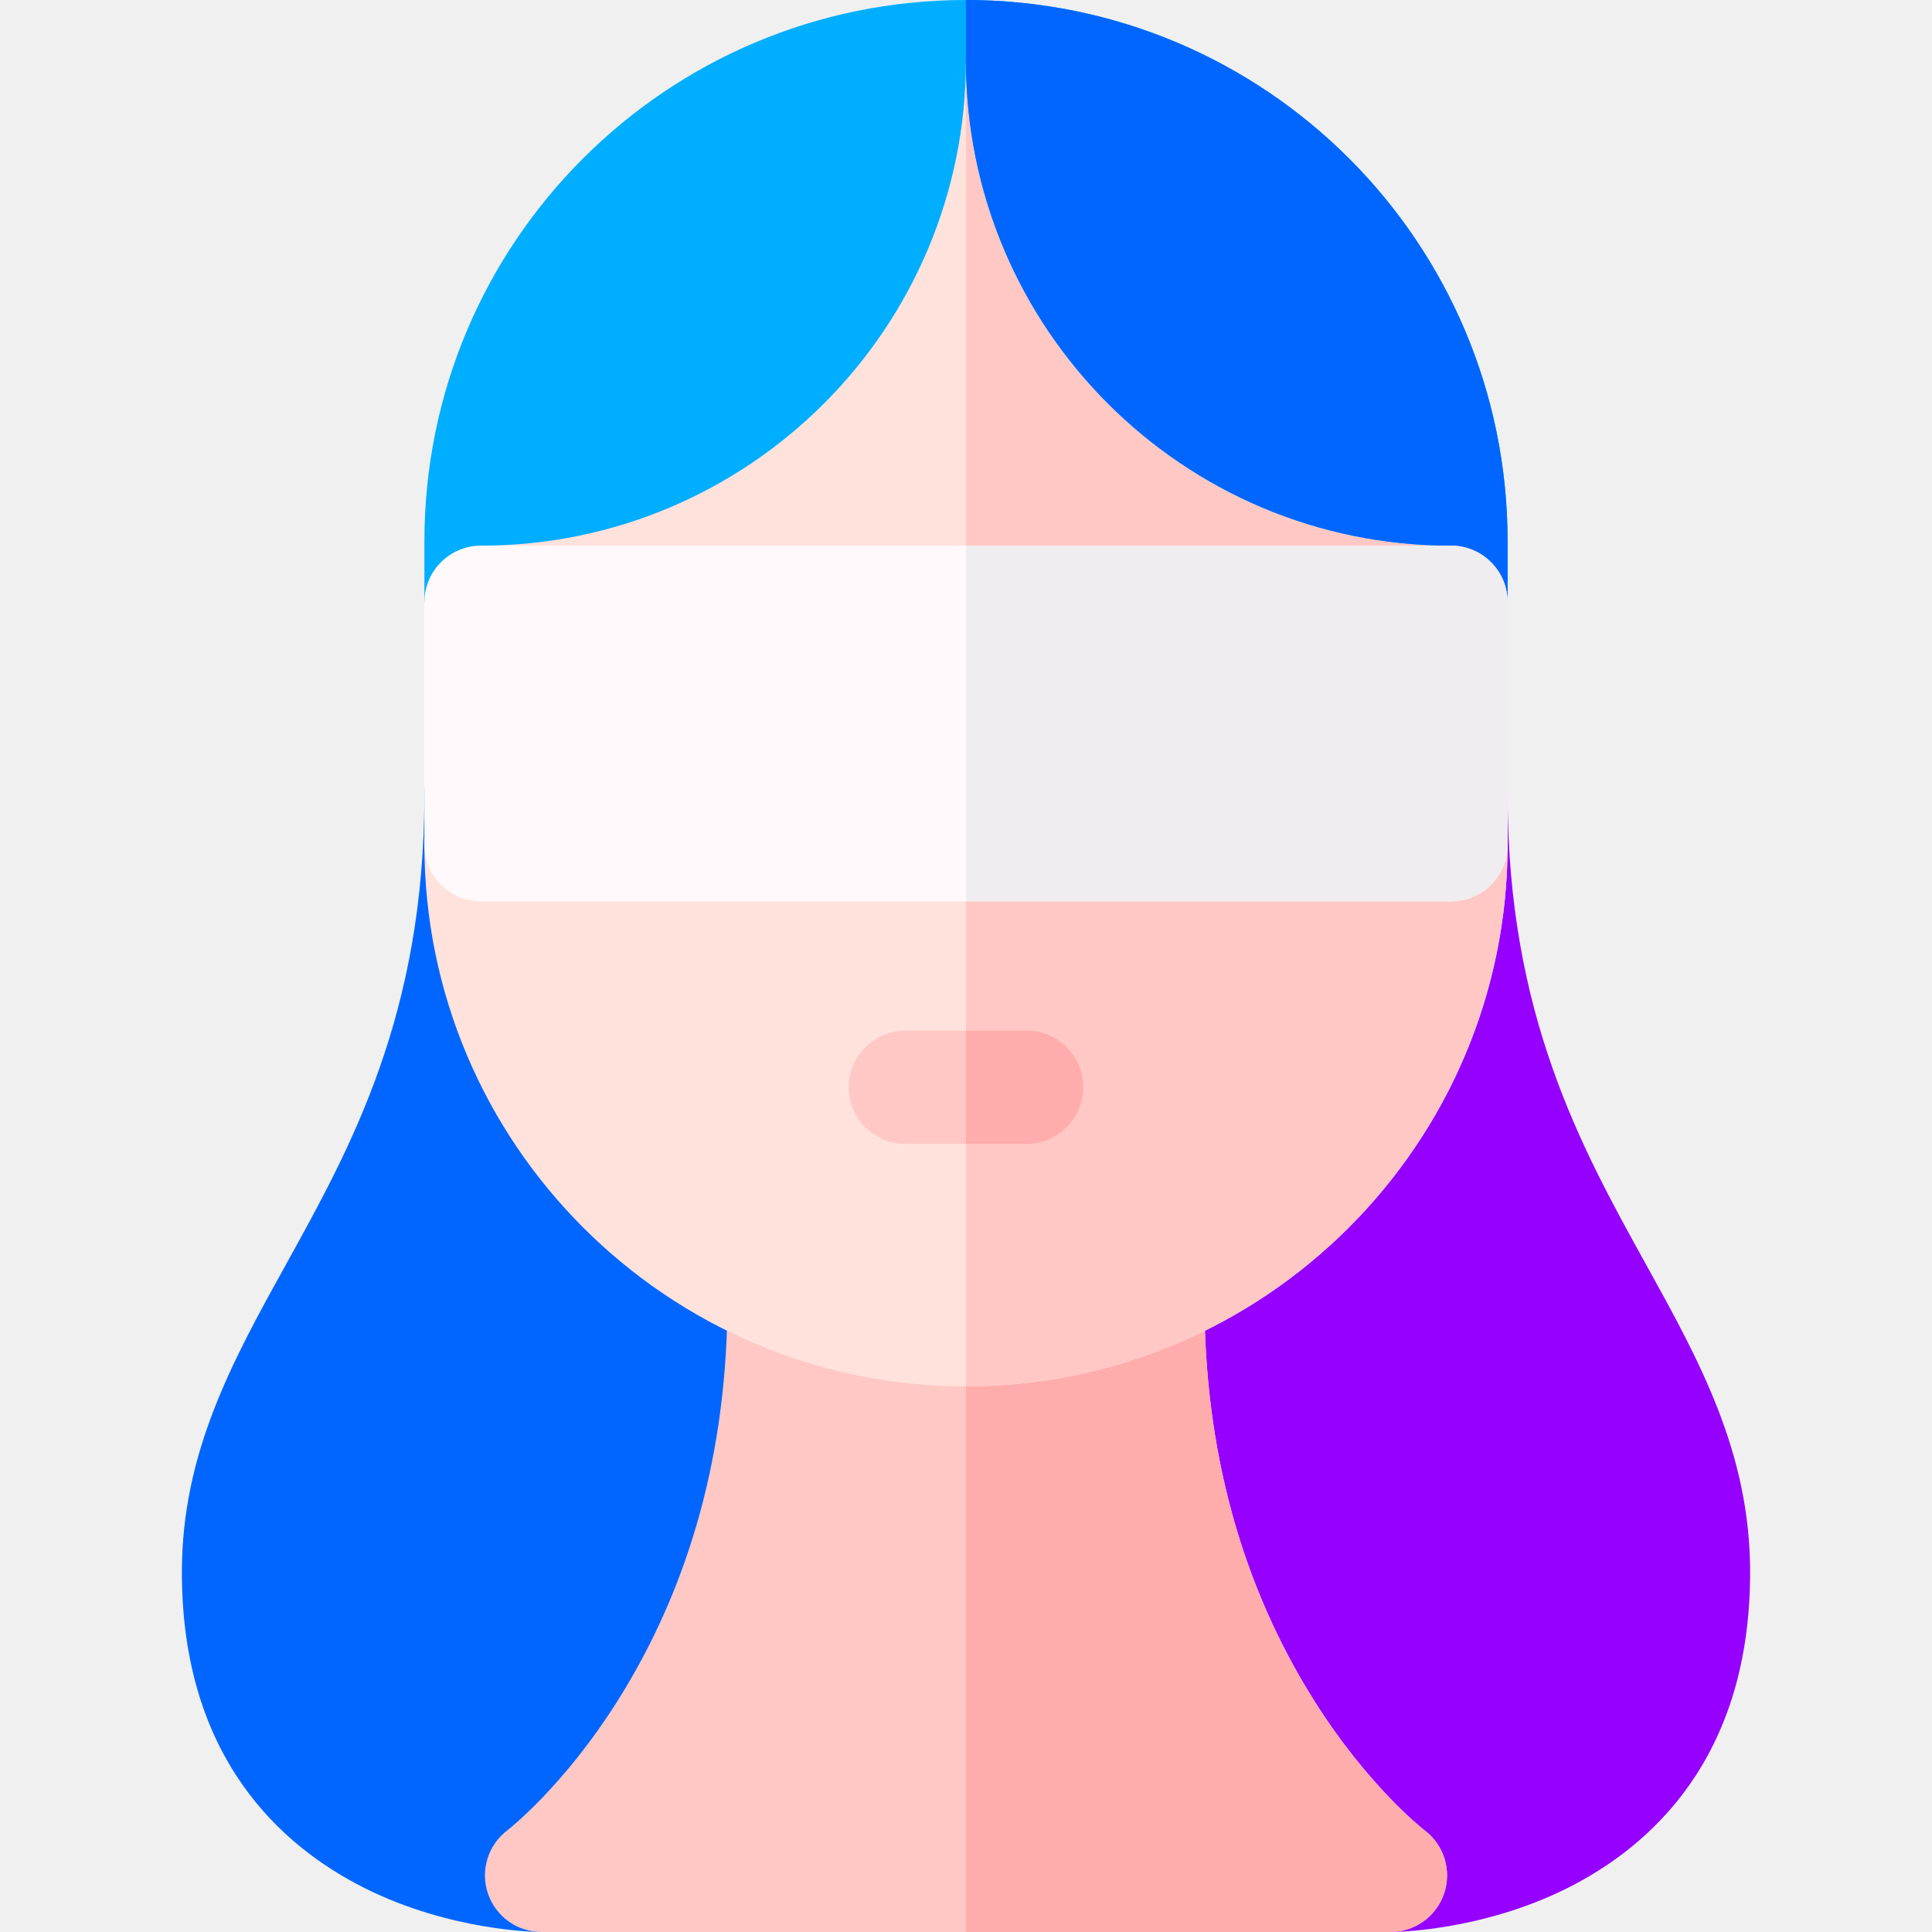
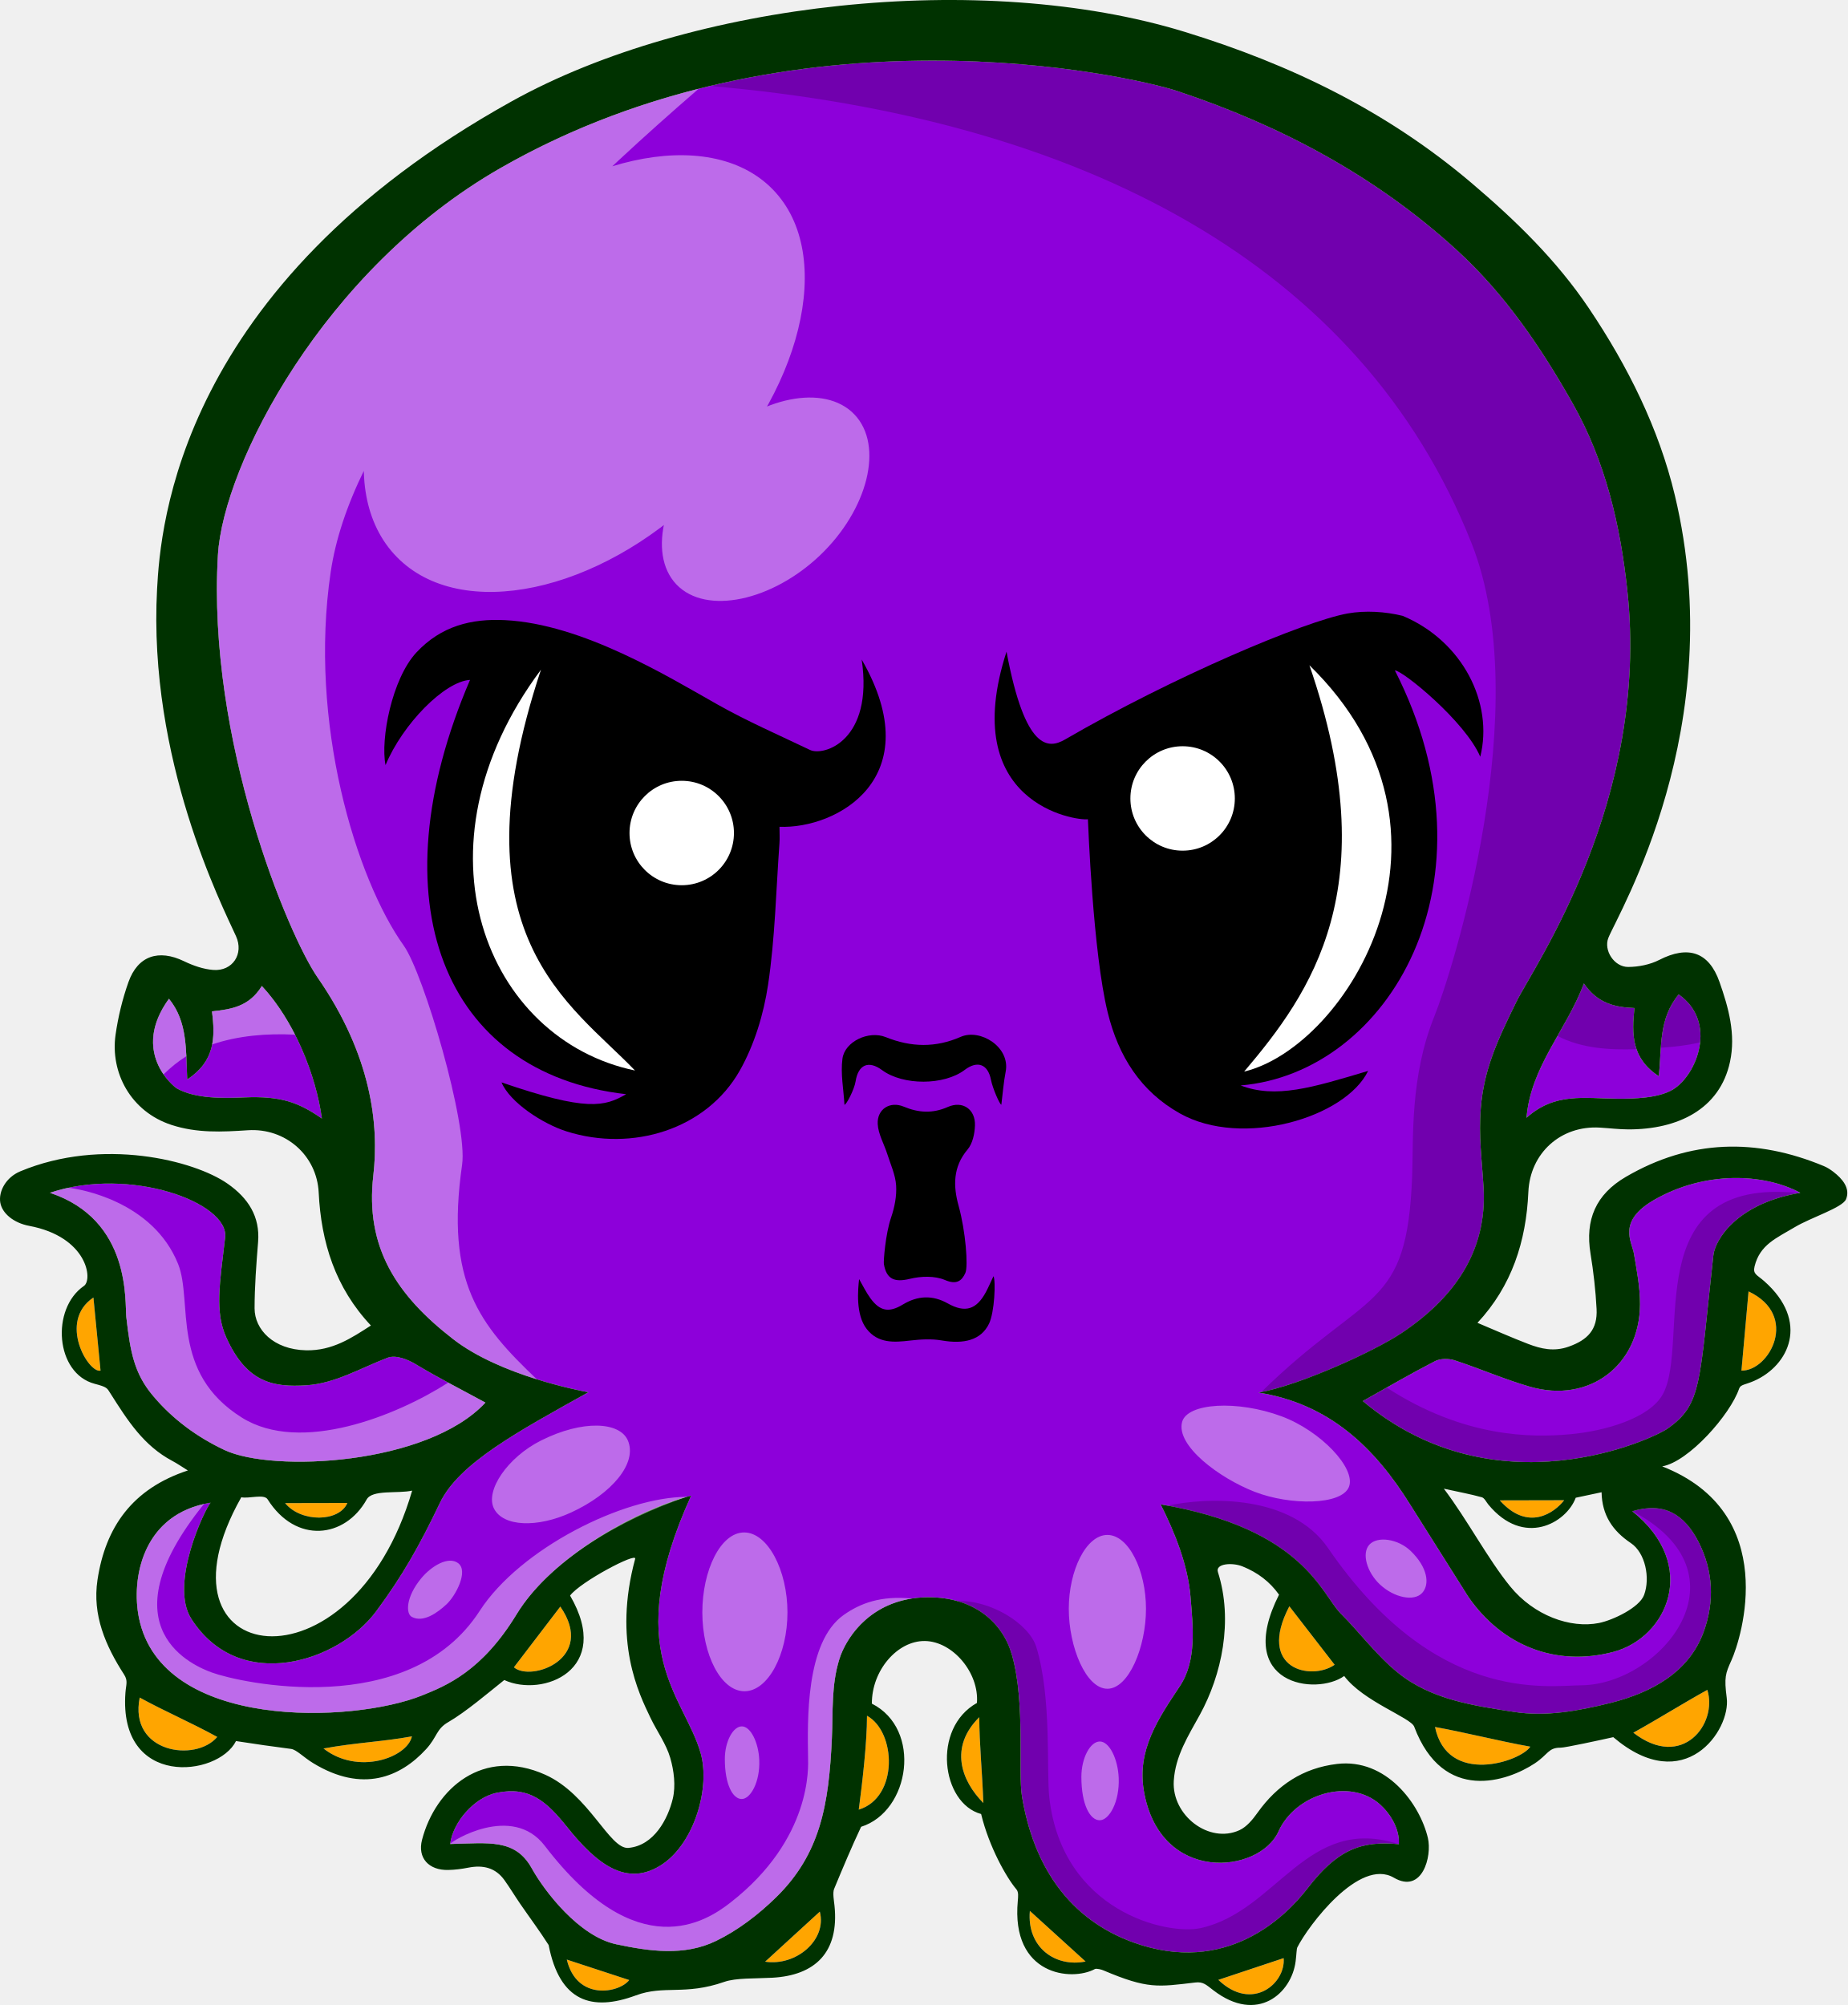
- <svg xmlns="http://www.w3.org/2000/svg" version="1.1" width="512" height="512" x="0" y="0" viewBox="0 0 512 512" style="enable-background:new 0 0 512 512" xml:space="preserve" class="">
-   <g>
-     <g>
-       <path d="m384.501 144.6c0-70.978-57.539-128.517-128.517-128.517s-128.517 57.539-128.517 128.517c-8.284 0-15 6.716-15 15s6.716 15 15 15h257.034c8.284 0 15-6.716 15-15s-6.716-15-15-15z" fill="#ffe2dc" data-original="#ffe2dc" style="" class="" />
-       <path d="m384.501 174.6c8.284 0 15-6.716 15-15s-6.716-15-15-15c0-70.978-57.539-128.517-128.517-128.517v158.517z" fill="#ffc8c4" data-original="#ffc8c4" style="" class="" />
-       <path d="m207.8 195.563h-80.333c-8.284 0-15 6.716-15 15 0 58.267-19.458 93.417-36.625 124.43-14.215 25.68-27.642 49.936-27.642 81.674 0 49.16 26.352 72.655 48.458 83.708 22.987 11.493 45.91 11.625 46.875 11.625 3.246 0 6.404-1.053 9-3 2.869-2.152 70.267-53.973 70.267-164.633v-133.804c0-8.284-6.716-15-15-15z" fill="#0066ff" data-original="#ffa200" style="" class="" />
-       <path d="m304.2 195.563h80.333c8.284 0 15 6.716 15 15 0 58.267 19.458 93.417 36.625 124.43 14.215 25.68 27.642 49.936 27.642 81.673 0 49.16-26.352 72.655-48.458 83.708-22.987 11.494-45.91 11.626-46.875 11.626-3.246 0-6.404-1.053-9-3-2.869-2.152-70.267-53.973-70.267-164.633v-133.804c0-8.284 6.716-15 15-15z" fill="#9500ff" data-original="#ff7b00" style="" class="" />
-       <path d="m377.504 485.039c-.147-.112-14.847-11.478-29.292-34.446-19.261-30.626-29.027-66.366-29.027-106.227 0-8.284-6.716-15-15-15h-96.4c-8.284 0-15 6.716-15 15 0 39.86-9.766 75.6-29.027 106.227-14.445 22.969-29.145 34.334-29.24 34.407-5.165 3.874-7.272 10.618-5.23 16.744 2.042 6.125 7.774 10.256 14.23 10.256h224.934c6.457 0 12.214-4.112 14.256-10.237s-.039-12.85-5.204-16.724z" fill="#ffc8c4" data-original="#ffc8c4" style="" class="" />
-       <path d="m382.708 501.763c2.042-6.125-.04-12.85-5.205-16.724-.147-.112-14.847-11.478-29.292-34.446-19.261-30.626-29.027-66.366-29.027-106.227 0-8.284-6.716-15-15-15h-48.201v182.634h112.468c6.457 0 12.215-4.112 14.257-10.237z" fill="#ffacac" data-original="#ffaeac" style="" class="" />
-       <path d="m256 367.4c-79.145 0-143.533-64.389-143.533-143.533 0-8.284 6.716-15 15-15h257.066c8.284 0 15 6.716 15 15 0 79.144-64.388 143.533-143.533 143.533z" fill="#ffe2dc" data-original="#ffe2dc" style="" class="" />
-       <path d="m399.533 223.867c0-8.284-6.716-15-15-15h-128.549v158.533h.016c79.145 0 143.533-64.389 143.533-143.533z" fill="#ffc8c4" data-original="#ffc8c4" style="" class="" />
-       <path d="m399.533 159.6v-16.083c0-79.283-64.133-143.517-143.533-143.517-.003 0-.005 0-.008 0s-.005 0-.008 0c-79.249 0-143.517 64.124-143.517 143.517v16.083c8.284 0 15-6.716 15-15 70.978 0 128.517-57.539 128.517-128.517 0 70.978 57.539 128.517 128.517 128.517 0 8.284 6.748 15 15.032 15z" fill="#00aeff" data-original="#ffd200" style="" class="" />
-       <path d="m384.501 144.6c0 8.284 6.748 15 15.032 15v-16.083c0-79.283-64.133-143.517-143.533-143.517-.003 0-.005 0-.008 0s-.005 0-.008 0v16.083c0 70.978 57.539 128.517 128.517 128.517z" fill="#0066ff" data-original="#ffa200" style="" class="" />
-       <path d="m272.066 303.133h-32.133c-8.284 0-15-6.716-15-15s6.716-15 15-15h32.133c8.284 0 15 6.716 15 15s-6.715 15-15 15z" fill="#ffc8c4" data-original="#ffc8c4" style="" class="" />
-       <path d="m287.066 288.133c0-8.284-6.716-15-15-15h-16.083v30h16.083c8.285 0 15-6.716 15-15z" fill="#ffacac" data-original="#ffaeac" style="" class="" />
-       <path d="m384.533 238.867h-257.066c-8.284 0-15-6.716-15-15v-64.267c0-8.284 6.716-15 15-15h257.066c8.284 0 15 6.716 15 15v64.267c0 8.284-6.716 15-15 15z" fill="#fff9fb" data-original="#fff9fb" style="" />
-       <path d="m399.533 223.867v-64.267c0-8.284-6.716-15-15-15h-128.549v94.267h128.549c8.284 0 15-6.716 15-15z" fill="#f0edf0" data-original="#f0edf0" style="" />
+ <svg xmlns="http://www.w3.org/2000/svg" version="1.1" viewBox="0 0 1641.235 1781.527" id="svg1392">
+   <g id="g8" transform="matrix(1.333333,0,0,-1.333333,-1857.62,3325.889)">
+     <g id="g5068" transform="matrix(1.14573,0,0,1.14573,-1094.096,456.1954)">
+       <path id="color" style="fill: #8D00DA" d="M 827.141 53.836 C 714.611 54.035 574.871 74.695 444.561 149.396 C 287.182 239.604 198.354 413.236 193.623 493.055 C 183.857 657.872 256.114 830.893 282.139 868.488 C 330.23 937.935 336.868 999.773 331.688 1044.41 C 324.263 1108.388 352.385 1150.995 402.721 1189.965 C 444.004 1221.938 513.466 1235.335 522.705 1237.092 C 460.611 1271.769 407.811 1299.925 390.799 1335.473 C 372.689 1373.328 357.489 1400.351 334.027 1431.928 C 301.062 1476.29 213.159 1505.591 170.02 1438.436 C 150.012 1407.302 182.526 1339.994 187.109 1335.213 C 126.471 1344.99 116.428 1402.705 123.422 1437.428 C 143.655 1537.87 313.646 1531.24 375.131 1506.4 C 396.293 1497.861 428.09 1485.089 458.967 1434.371 C 490.681 1382.279 567.219 1340.972 614.021 1328.965 C 550.941 1467.598 607.815 1506.508 622.467 1557.684 C 631.214 1588.236 616.971 1637.043 588.83 1656.215 C 557.037 1677.861 529.902 1655.94 504.037 1623.615 C 485.562 1600.517 470.53 1587.135 441.643 1592.895 C 420.711 1597.065 402.093 1619.95 399.957 1638.465 C 434.295 1637.655 457.779 1633.606 472.447 1660.08 C 483.706 1680.413 514.447 1720.56 547.48 1727.557 C 577.473 1733.912 608.016 1738.234 636.129 1724.607 C 655.602 1715.182 673.786 1701.204 689.363 1685.988 C 729.044 1647.247 736.398 1603.053 739.062 1544.865 C 740.179 1520.469 738.425 1497.555 745.777 1474.045 C 751.848 1454.644 775.725 1417.354 829.047 1419.324 C 866.123 1420.684 891.099 1441.751 899.303 1471.311 C 911.111 1513.84 904.346 1574.212 907.936 1595.996 C 918.14 1658.034 949.747 1705.528 1007.553 1726.166 C 1088.869 1755.206 1141.466 1704.184 1161.799 1677.74 C 1188.257 1643.353 1209.414 1635.408 1242.793 1638.662 C 1243.694 1624.975 1235.095 1611.379 1226.234 1603.42 C 1199.317 1579.237 1150.784 1594.041 1135.859 1627.328 C 1118.964 1664.969 1030.345 1674.486 1016.215 1590.955 C 1010.12 1554.994 1029.046 1527.085 1048.248 1498.273 C 1063.463 1475.466 1059.859 1445.018 1057.705 1418.605 C 1055.429 1390.665 1043.697 1361.411 1031.17 1336.693 C 1158.132 1358.264 1173.912 1416.422 1191.205 1433.73 C 1208.498 1451.039 1223.3 1471.25 1242.197 1486.465 C 1271.635 1510.189 1309.047 1515.535 1345.023 1521.096 C 1373.697 1525.541 1402.218 1520.255 1430.861 1513.121 C 1467.861 1503.894 1500.904 1485.562 1513.828 1449.434 C 1523.193 1423.25 1522.397 1396.013 1508.893 1369.707 C 1496.595 1345.769 1478.631 1334.219 1450.217 1342.789 C 1510.375 1391.032 1480.923 1455.223 1433.459 1467.75 C 1382.283 1481.254 1334.56 1462.342 1304.48 1418.713 L 1252.998 1337.061 C 1221.391 1286.099 1180.863 1247.328 1118.215 1237.383 C 1156.299 1230.478 1221.712 1200.199 1245.023 1184.633 C 1291.769 1153.408 1321.361 1112.176 1318.076 1055.287 C 1316.61 1030.035 1313.553 1009.551 1315.631 984.467 C 1318.442 950.614 1329.761 925.529 1347.375 889.844 C 1362.957 858.298 1465.829 711.599 1445.832 524.891 C 1439.63 466.947 1426.598 410.272 1397.1 358.164 C 1368.731 308.042 1336.941 261.205 1294.228 222.158 C 1222.261 156.393 1138.058 111.573 1046.461 81.051 C 1024.99 73.901 939.67 53.637 827.141 53.836 z M 1407.228 873.85 C 1391.356 915.844 1360.024 947.62 1356.221 993.205 C 1381.656 970.413 1407.336 976.125 1437.721 976.232 C 1451.683 976.278 1473.437 975.928 1486.498 967.969 C 1507.549 955.137 1526.231 908.161 1491.432 883.566 C 1473.375 905.366 1476.461 930.433 1473.803 956.25 C 1449.299 940.271 1449.683 918.548 1452.127 895.68 C 1434.727 895.008 1419.266 891.494 1407.228 873.85 z M 232.641 876.096 C 221.142 894.794 204.927 896.764 188.332 898.658 C 191.293 921.68 191.081 942.868 166.336 959.168 C 165.144 932.22 166.589 907.641 150.105 887.445 C 115.894 934.619 154.206 965.494 157.262 967.189 C 173.832 976.432 198.618 975.896 216.889 975.102 C 249.785 973.681 265.352 979.578 285.99 993.861 C 280.715 954.968 261.385 906.939 232.641 876.096 z M 1539.027 1046.758 C 1516.332 1047.317 1492.234 1053.241 1470.137 1065.844 C 1436.422 1085.092 1449.819 1103.089 1451.637 1113.812 C 1454.157 1128.783 1457.152 1143.951 1457.061 1159.029 C 1456.694 1213.413 1411.705 1247.189 1359.414 1232.188 C 1336.698 1225.665 1314.898 1216.026 1292.381 1208.693 C 1287.095 1206.982 1279.655 1206.997 1274.873 1209.457 C 1253.181 1220.639 1232.07 1232.968 1210.744 1244.898 C 1329.427 1344.378 1468.762 1278.262 1481.273 1269.555 C 1512.391 1247.878 1509.534 1229.454 1522.244 1115.416 C 1523.802 1101.469 1543.128 1069.327 1599.498 1059.855 C 1583.015 1051.003 1561.722 1046.198 1539.027 1046.758 z M 99.074 1051.647 C 80.878 1051.469 62.07 1053.905 44.367 1059.855 C 117.011 1083.977 110.801 1157.517 112.23 1170.258 C 115.739 1201.513 119.365 1220.35 135.576 1239.797 C 153.227 1260.985 175.244 1277.009 199.574 1288.451 C 242.46 1308.616 379.887 1301.635 431.275 1246.273 C 410.723 1235.091 389.616 1224.367 369.381 1212.191 C 362.29 1207.929 351.748 1203.591 344.203 1206.463 C 320.199 1215.629 297.796 1229.271 272.168 1230.891 C 243.286 1232.708 219.192 1228.996 200.949 1188.162 C 190.728 1165.278 195.252 1140.545 200.033 1099.543 C 202.751 1076.239 153.662 1052.179 99.074 1051.647 z " transform="matrix(0.6546046,0,0,-0.6546046,2170.94,1778.972)">
+         <animate attributeName="fill" values="#8D00DA; yellow; #8D00DA; yellow; #8D00DA; blue; teal; orange; #8D00DA" keyTimes="0; 0.01; 0.015; 0.02; 0.025; 0.2; 0.5; 0.75; 1" dur="30s" repeatCount="indefinite" />
+       </path>
+       <g id="shadows">
+         <path d="m 2869.388,657.536 c -19.59,-4.39 -80.59,9.55 -88.18,75.8 -1.79,15.6 1.53,58.16 -7.59,87.71 -4.16,13.46 -26.64,27.44 -45.89,26.67 19.49,-10.92 28.93,-21.17 31.9,-31.87 7.73,-27.84 3.3,-67.36 5.65,-81.62 6.68,-40.61 27.37,-71.7 65.21,-85.21 53.23,-19.01 87.66,14.39 100.97,31.7 17.32,22.51 31.17,27.71 53.02,25.58 -53.49,17.58 -70.6,-38.78 -115.09,-48.76" style="fill:#050003;fill-opacity:0.204;fill-rule:nonzero;stroke:none;stroke-width:0.1" id="path1120" />
+         <path d="m 3158.668,882.356 c -7.31,14.24 -14.29,24.2 -39.13,18.08 70.86,-36.83 17.32,-101.17 -28.8,-101.7 -20.63,-0.24 -85.22,-10.93 -147.42,79.79 -21.1,30.78 -68.87,30.23 -94.84,24.37 79.92,-15.58 91.65,-51.87 102.23,-62.45 11.32,-11.33 21.01,-24.56 33.38,-34.52 19.27,-15.53 43.76,-19.03 67.31,-22.67 18.77,-2.91 37.44,0.55 56.19,5.22 24.22,6.04 45.85,18.04 54.31,41.69 6.13,17.14 5.61,34.97 -3.23,52.19" style="fill:#050003;fill-opacity:0.204;fill-rule:nonzero;stroke:none;stroke-width:0.1" id="path1122" />
+         <path d="m 3026.758,1463.046 c 37.61,-94.86 -11.12,-249.2 -21.64,-275.26 -14.21,-35.21 -12.09,-71.12 -12.88,-92.56 -2.93,-79.52 -25.84,-65.26 -87.78,-125.95 8.47,0.92 56.87,17 82.75,33.59 30.98,19.85 48.7,48.07 46.55,85.31 -0.96,16.53 -2.96,29.94 -1.6,46.36 1.84,22.16 9.25,38.58 20.78,61.94 10.2,20.65 77.54,116.68 64.45,238.9 -4.06,37.93 -12.59,75.03 -31.9,109.14 -18.57,32.81 -39.38,63.47 -67.34,89.03 -47.11,43.05 -102.23,72.39 -162.19,92.37 -21.5,7.16 -140.83,34.41 -272.097,3.06 216.887,-18.81 378.597,-103.76 442.897,-265.93" style="fill:#050003;fill-opacity:0.204;fill-rule:nonzero;stroke:none;stroke-width:0.1" id="path1124" />
+         <path d="m 3083.838,944.726 c -22.02,-1.97 -61.27,-2.14 -106.44,27.17 -4.63,-2.62 -9.26,-5.24 -13.9,-7.84 77.69,-65.12 168.9,-21.84 177.09,-16.14 20.37,14.19 18.5,26.25 26.82,100.9 1.01,9.05 13.46,29.81 49.64,36.2 -94.58,9.96 -62.61,-86.74 -78.99,-116.92 -7.6,-13.98 -33.57,-21.53 -54.22,-23.37" style="fill:#050003;fill-opacity:0.204;fill-rule:nonzero;stroke:none;stroke-width:0.1" id="path1130" />
+         <path d="m 3122.708,1168.756 c -2.56,7.38 -2.09,15.53 -1.2,23.9 -11.39,0.44 -21.51,2.74 -29.39,14.29 -4.12,-10.89 -9.82,-20.74 -15.37,-30.51 13.85,-7.26 30.11,-8.26 45.96,-7.68" style="fill:#050003;fill-opacity:0.204;fill-rule:nonzero;stroke:none;stroke-width:0.1" id="path1134" />
+         <path d="m 3147.238,1200.586 c -7.9,-9.54 -9.62,-20.04 -10.41,-31 0.55,0.04 1.09,0.07 1.63,0.11 7.14,0.48 14.28,1.39 21.25,2.97 1.08,10 -1.99,20.51 -12.47,27.92" style="fill:#050003;fill-opacity:0.204;fill-rule:nonzero;stroke:none;stroke-width:0.1" id="path1136" />
+       </g>
+       <g id="suckers" style="fill:orange">
+         <path d="m 2536.877,627.296 c -11.842,3.88 -23.655,7.75 -36.292,11.89 5.795,-24.24 30.57,-19.44 36.292,-11.89" id="path1082" />
+         <path d="m 2615.934,637.976 c 18.076,-2.76 36.119,12.72 31.788,29.11 -10.436,-9.56 -21.003,-19.24 -31.788,-29.11" id="path1084" />
+         <path d="m 2469.83,809.206 c 9.766,-8.62 48.039,4.85 26.98,35.31 -8.937,-11.69 -17.812,-23.31 -26.98,-35.31" id="path1086" />
+         <path d="m 2297.287,768.696 c -15.497,8.51 -30.225,14.74 -45.099,22.9 -6.45,-32.29 32.615,-37.81 45.099,-22.9" id="path1088" />
+         <path d="m 2670.384,726.406 c 23.177,7.06 21.838,45.25 4.788,54.61 0.03,-15.62 -2.79,-39.56 -4.788,-54.61" id="path1090" />
+         <path d="m 2410.508,769.026 c -17.407,-3.18 -32.208,-3.55 -51.416,-7.06 19.981,-15.71 48.752,-5.32 51.416,7.06" id="path1092" />
+         <path d="m 2947.148,810.666 c -8.94,11.55 -17.32,22.38 -26.34,34.03 -19.19,-36.64 12.75,-43.53 26.34,-34.03" id="path1094" />
+         <path d="m 3120.868,771.156 c 28.51,-22.11 49.19,5.27 43.03,24.91 -15.19,-8.43 -27.96,-16.55 -43.03,-24.91" id="path1096" />
+         <path d="m 2372.963,904.766 c -11.855,-0.02 -23.461,-0.05 -36.206,-0.07 9.309,-11.39 31.449,-11.1 36.206,0.07" id="path1098" />
+         <path d="m 2802.298,638.076 c -11.05,10.04 -21.73,19.73 -32.41,29.44 -1.87,-21.17 14.78,-33.02 32.41,-29.44" id="path1100" />
+         <path d="m 2742.848,730.266 c -0.7,18.8 -2.34,34.3 -2.37,49.91 -17.61,-17.41 -10.55,-36.87 2.37,-49.91" id="path1102" />
+         <path d="m 2879.508,627.396 c 19.78,-18.94 39.32,-1.91 37.97,12.64 -13.05,-4.35 -24.79,-8.26 -37.97,-12.64" id="path1104" />
+         <path d="m 3060.928,763.036 c -18.96,3.42 -37.78,8.28 -55.41,11.45 7.19,-34.63 50.08,-19.98 55.41,-11.45" id="path1106" />
+         <path d="m 3080.628,906.376 c -13.18,-0.03 -24.59,-0.05 -37.44,-0.08 16.49,-18.52 31.93,-7.1 37.44,0.08" id="path1108" />
+         <path d="m 3183.738,981.756 c 16.28,-0.27 33.84,32.1 4.13,46.08 -1.33,-14.09 -2.74,-31.43 -4.13,-46.08" id="path1126" />
+         <path d="m 2229.417,981.776 c -1.408,14.43 -2.779,28.47 -4.148,42.5 -20.88,-14 -2.726,-44.37 4.148,-42.5" id="path1148" />
+       </g>
+       <path d="m 3167.408,1048.816 c -8.32,-74.65 -6.45,-86.71 -26.82,-100.9 -8.19,-5.7 -99.4,-48.98 -177.09,16.14 13.96,7.81 27.78,15.88 41.98,23.2 3.13,1.61 8,1.62 11.46,0.5 14.74,-4.8 29.01,-11.11 43.88,-15.38 34.23,-9.82 63.68,12.29 63.92,47.89 0.06,9.87 -1.9,19.8 -3.55,29.6 -1.19,7.02 -9.96,18.8 12.11,31.4 28.93,16.5 63.1,15.51 84.68,3.92 -36.9,-6.2 -49.55,-27.24 -50.57,-36.37 z m 16.33,-67.06 c 1.39,14.65 2.8,31.99 4.13,46.08 29.71,-13.98 12.15,-46.35 -4.13,-46.08 z m -140.55,-75.46 c 12.85,0.03 24.26,0.05 37.44,0.08 -5.51,-7.18 -20.95,-18.6 -37.44,-0.08 z m 44.18,1.53 c 4.8,1.02 9.6,2.04 15.02,3.19 0.25,-13.29 6.4,-22.45 17.05,-29.58 8.36,-5.6 11.38,-20.22 7.67,-30.18 -2.75,-7.38 -18.22,-14.69 -26.22,-16.29 -16.63,-3.33 -37.84,4.31 -51.68,21.31 -13.04,16.02 -24.93,38.83 -38.55,56.81 8.94,-1.95 15.59,-3.19 22.07,-4.98 1.56,-0.43 2.65,-2.83 3.77,-4.19 20.57,-25 45.35,-10.88 50.87,3.91 z m 71.3,-25.47 c 8.84,-17.22 9.36,-35.05 3.23,-52.19 -8.46,-23.65 -30.09,-35.65 -54.31,-41.69 -18.75,-4.67 -37.42,-8.13 -56.19,-5.22 -23.55,3.64 -48.04,7.14 -67.31,22.67 -12.37,9.96 -22.06,23.19 -33.38,34.52 -11.32,11.33 -21.65,49.4 -104.76,63.52 8.2,-16.18 15.88,-35.33 17.37,-53.62 1.41,-17.29 3.77,-37.22 -6.19,-52.15 -12.57,-18.86 -24.96,-37.13 -20.97,-60.67 9.25,-54.68 67.26,-48.45 78.32,-23.81 9.77,21.79 41.54,31.48 59.16,15.65 5.8,-5.21 11.43,-14.11 10.84,-23.07 -21.85,2.13 -35.7,-3.07 -53.02,-25.58 -13.31,-17.31 -47.74,-50.71 -100.97,-31.7 -37.84,13.51 -58.53,44.6 -65.21,85.21 -2.35,14.26 2.08,53.78 -5.65,81.62 -5.37,19.35 -21.72,33.14 -45.99,34.03 -34.905,1.29 -50.535,-23.12 -54.509,-35.82 -4.813,-15.39 -3.665,-30.39 -4.396,-46.36 -1.744,-38.09 -6.558,-67.02 -32.533,-92.38 -10.197,-9.96 -22.1,-19.11 -34.847,-25.28 -18.403,-8.92 -38.397,-6.09 -58.03,-1.93 -21.624,4.58 -41.747,30.86 -49.117,44.17 -9.602,17.33 -24.975,14.68 -47.453,14.15 1.398,12.12 13.586,27.1 27.288,29.83 18.91,3.77 28.75,-4.99 40.844,-20.11 16.931,-21.16 34.694,-35.51 55.506,-21.34 18.421,12.55 27.744,44.5 22.018,64.5 -9.591,33.5 -46.821,58.97 -5.528,149.72 -30.637,-7.86 -80.74,-34.9 -101.5,-69 -20.212,-33.2 -41.026,-41.56 -54.879,-47.15 -40.248,-16.26 -151.525,-20.6 -164.77,45.15 -4.578,22.73 1.996,60.51 41.69,66.91 -3,-3.13 -24.284,-47.19 -11.187,-67.57 28.239,-43.96 85.782,-24.78 107.361,4.26 15.358,20.67 25.308,38.36 37.163,63.14 11.136,23.27 45.699,41.7 86.346,64.4 -6.048,1.15 -51.519,9.92 -78.543,30.85 -32.95,25.51 -51.358,53.4 -46.498,95.28 3.391,29.22 -0.954,69.7 -32.435,115.16 -17.036,24.61 -64.336,137.87 -57.943,245.76 3.097,52.25 61.244,165.91 164.265,224.96 170.604,97.8 365.897,54.1 394.007,44.74 59.96,-19.98 115.08,-49.32 162.19,-92.37 27.96,-25.56 48.77,-56.22 67.34,-89.03 19.31,-34.11 27.84,-71.21 31.9,-109.14 13.09,-122.22 -54.25,-218.25 -64.45,-238.9 -11.53,-23.36 -18.94,-39.78 -20.78,-61.94 -1.36,-16.42 0.64,-29.83 1.6,-46.36 2.15,-37.24 -17.22,-64.23 -47.82,-84.67 -15.26,-10.19 -58.08,-30.01 -83.01,-34.53 41.01,-6.51 67.54,-31.89 88.23,-65.25 l 33.7,-53.45 c 19.69,-28.56 50.93,-40.94 84.43,-32.1 31.07,8.2 50.35,50.22 10.97,81.8 18.6,5.61 30.36,-1.95 38.41,-17.62 z m -37.8,-111.2 c 15.07,8.36 27.84,16.48 43.03,24.91 6.16,-19.64 -14.52,-47.02 -43.03,-24.91 z m -115.35,3.33 c 17.63,-3.17 36.45,-8.03 55.41,-11.45 -5.33,-8.53 -48.22,-23.18 -55.41,11.45 z m -84.71,70.21 c 9.02,-11.65 17.4,-22.48 26.34,-34.03 -13.59,-9.5 -45.53,-2.61 -26.34,34.03 z m -41.3,-217.3 c 13.18,4.38 24.92,8.29 37.97,12.64 1.35,-14.55 -18.19,-31.58 -37.97,-12.64 z m -109.62,40.12 c 10.68,-9.71 21.36,-19.4 32.41,-29.44 -17.63,-3.58 -34.28,8.27 -32.41,29.44 z m -29.41,112.66 c 0.03,-15.61 1.67,-31.11 2.37,-49.91 -12.92,13.04 -19.98,32.5 -2.37,49.91 z m -70.094,-53.77 c 1.998,15.05 4.818,38.99 4.788,54.61 17.05,-9.36 18.389,-47.55 -4.788,-54.61 z m -54.45,-88.43 c 10.785,9.87 21.352,19.55 31.788,29.11 4.331,-16.39 -13.712,-31.87 -31.788,-29.11 z m -115.349,1.21 c 12.637,-4.14 24.45,-8.01 36.292,-11.89 -5.722,-7.55 -30.497,-12.35 -36.292,11.89 z m -30.755,170.02 c 9.168,12 18.043,23.62 26.98,35.31 21.059,-30.46 -17.214,-43.93 -26.98,-35.31 z m -110.738,-47.24 c 19.208,3.51 34.009,3.88 51.416,7.06 -2.664,-12.38 -31.435,-22.77 -51.416,-7.06 z m -106.904,29.63 c 14.874,-8.16 29.602,-14.39 45.099,-22.9 -12.484,-14.91 -51.549,-9.39 -45.099,22.9 z m 84.569,113.1 c 12.745,0.02 24.351,0.05 36.206,0.07 -4.757,-11.17 -26.897,-11.46 -36.206,-0.07 z m 47.439,2.13 c 3.27,5.87 18.051,3.27 26.445,5.13 -35.165,-120.95 -155.712,-103.5 -99.368,-3.86 4.477,-0.93 13.23,2.09 15.305,-1.2 16.464,-26.11 45.035,-22.68 57.618,-0.07 z m -124.507,60.57 c -10.612,12.73 -12.986,25.06 -15.283,45.52 -0.936,8.34 3.13,56.48 -44.423,72.27 46.354,15.58 104.271,-5.64 101.899,-25.98 -3.13,-26.84 -6.091,-43.03 0.6,-58.01 11.942,-26.73 27.714,-29.16 46.62,-27.97 16.776,1.06 31.441,9.99 47.154,15.99 4.939,1.88 11.84,-0.96 16.482,-3.75 13.246,-7.97 27.063,-14.99 40.517,-22.31 -33.639,-36.24 -123.6,-40.81 -151.673,-27.61 -15.927,7.49 -30.339,17.98 -41.893,31.85 z m -34.42,56.88 c 1.369,-14.03 2.74,-28.07 4.148,-42.5 -6.874,-1.87 -25.028,28.5 -4.148,42.5 z m 87.647,116.39 c -11.96,-0.52 -28.185,-0.87 -39.032,5.18 -2,1.11 -27.08,21.32 -4.685,52.2 10.79,-13.22 9.845,-29.31 10.625,-46.95 16.198,10.67 16.337,24.54 14.399,39.61 10.863,1.24 21.477,2.53 29.004,14.77 18.816,-20.19 31.47,-51.63 34.923,-77.09 -13.51,9.35 -23.7,13.21 -45.234,12.28 z m 808.592,51.99 c -1.6,-14.97 -1.85,-29.19 14.19,-39.65 1.74,16.9 -0.28,33.31 11.54,47.58 22.78,-16.1 10.55,-46.85 -3.23,-55.25 -8.55,-5.21 -22.79,-5.44 -31.93,-5.41 -19.89,0.07 -36.7,3.81 -53.35,-11.11 2.49,29.84 23,50.64 33.39,78.13 7.88,-11.55 18,-13.85 29.39,-14.29 z m 115.6,-95.2 c -1.67,1.27 -3.48,2.45 -5.4,3.25 -39.4,16.44 -77.82,15.57 -115.22,-6.26 -17.45,-10.19 -23.76,-24.95 -20.53,-44.63 1.74,-10.64 2.97,-21.42 3.53,-32.19 0.62,-12.03 -5.18,-18 -16.21,-21.92 -8.55,-3.04 -16.03,-1.33 -23.63,1.59 -9.78,3.75 -19.35,8.03 -29.44,12.26 19.95,21.37 28.34,47.38 29.6,76.1 1,22.67 18.9,38.83 41.62,37.45 5.52,-0.33 11.04,-1.02 16.56,-1.04 28.57,-0.06 53.15,11.59 59.1,39.33 3.44,16.05 -0.86,31.47 -6.11,46.41 -6.19,17.6 -18.32,21.39 -35.01,12.85 -5.36,-2.74 -11.99,-4.07 -18.05,-4.11 -8.17,-0.07 -14.48,9.67 -11.57,16.95 5.68,14.18 70.88,122.57 38.66,257.34 -9.32,39 -27.42,75.24 -49.93,108.74 -18.79,27.96 -42.61,51.13 -68.28,72.93 -49.24,41.81 -105.13,68.99 -166.91,87.95 -117.81,36.15 -286.888,17.62 -391.267,-40.37 -194.227,-107.91 -204.385,-247.86 -206.321,-283.64 -5.373,-99.31 37.844,-184.27 45.895,-201.99 4.675,-10.28 -1.94,-20.46 -13.193,-19.65 -5.799,0.43 -11.764,2.53 -17.065,5.09 -14.727,7.11 -26.863,3.2 -32.317,-12.22 -3.483,-9.84 -5.994,-20.21 -7.47,-30.55 -3.145,-22.04 8.828,-44.69 32.478,-52.44 14.884,-4.87 29.521,-4.1 44.503,-3.11 21.807,1.43 40.101,-14.6 41.155,-36.21 1.417,-29.05 9.678,-55.37 30.366,-77.37 -11.043,-7.13 -22.372,-14.77 -37.729,-14.42 -19.002,0.43 -29.924,12.15 -29.924,24.41 0,12.63 1.03,26.01 2.045,38.61 1.196,14.84 -5.807,25.53 -17.694,33.86 -19.515,13.66 -72.997,27.1 -120.605,7.22 -8.4,-3.51 -12.695,-11.68 -11.651,-18.11 1.038,-6.39 7.907,-11.94 16.79,-13.6 33.878,-6.36 37.183,-31.28 31.875,-34.94 -19.31,-13.31 -16.646,-50.87 6.211,-56.92 7.321,-1.94 7.175,-2.42 9.166,-5.56 10.12,-15.98 19.367,-30.48 36.051,-39.32 2.813,-1.49 5.441,-3.33 9.009,-5.54 -32.229,-10.59 -47.939,-32.91 -52.567,-63.7 -3.069,-20.41 4.696,-38.29 15.466,-54.98 2.388,-3.7 1.151,-5.85 0.802,-10.53 -4.153,-55.55 53.831,-49.16 64.299,-28.18 11.766,-1.84 20.76,-3.09 32.011,-4.57 3.186,-0.41 7.224,-4.85 12.925,-8.31 28.691,-17.45 50.716,-8.1 65.635,8.19 6.535,7.13 5.752,11.6 12.876,15.71 10.001,5.77 23.064,16.88 32.572,24.48 22.285,-10.32 63.444,5.86 38.274,49.12 5.924,7.99 38.953,25.42 37.857,21.38 -13.02,-47.99 2.081,-78.24 8.906,-92.49 3.747,-7.83 9.114,-15.11 11.493,-23.29 2.181,-7.51 3.255,-16.33 1.472,-23.76 -2.815,-11.74 -10.915,-27.26 -25.767,-28.6 -11.046,-0.99 -22.844,31.11 -48.489,42.59 -35.973,16.11 -63.731,-7.92 -71.556,-37.83 -2.797,-10.69 3.998,-17.85 15.197,-17.6 3.921,0.08 7.876,0.59 11.728,1.35 8.496,1.67 15.766,0.03 21.002,-7.29 3.207,-4.48 6.039,-9.23 9.166,-13.78 5.494,-7.98 11.314,-15.76 16.515,-23.93 6.41,-32.94 25.058,-38.81 50.766,-29.29 16.508,6.12 28.37,-0.19 51.416,7.86 6.761,2.36 17.637,1.85 27.839,2.4 24.89,1.33 39.053,14.7 36.231,41.96 -0.25,2.41 -1.162,7.43 -0.234,9.67 5.042,12.14 10.115,24.28 15.713,36.16 28.611,9.05 35.537,56.87 6.263,71.63 -0.122,19.28 14.822,36.66 30.841,36.43 16.24,-0.23 31.62,-18.54 30.26,-36.02 -26.37,-14.77 -20.64,-58.33 2.43,-64.6 4.64,-19.17 14.76,-37.02 20.52,-43.8 1.41,-1.66 0.98,-4.49 0.82,-6.7 -4.05,-43.53 31.4,-47 44.84,-39.67 0.87,0.48 4.06,-0.32 5.13,-0.86 25.64,-10.86 31.5,-9.53 53.23,-6.97 4.58,0.53 6.23,-1.22 10.52,-4.52 25.69,-19.75 45.54,-1.64 47.86,16.84 0.53,4.21 0.52,7.18 0.99,8.12 6.36,12.61 36.07,52.26 56.09,40.54 16.54,-9.68 22.36,12.41 19.83,23.11 -4.72,19.91 -24.24,46.43 -52.83,43.03 -19.73,-2.35 -34.8,-12.29 -46.25,-28.39 -2.78,-3.91 -6.27,-8.18 -10.44,-10.11 -17.67,-8.17 -39.5,8.53 -38.26,28.65 0.89,14.55 8.52,26.33 15.21,38.54 12.62,23.06 19.5,54.55 10.46,82.93 -1.59,5 8.41,5.65 14.28,3.29 8.81,-3.54 15.89,-8.88 21.26,-16.45 -26.5,-52.58 21.66,-58.97 37.9,-47.31 11,-14.73 38.73,-24.22 40.7,-29.45 16.92,-44.95 54.48,-31.76 70.13,-21.37 7.78,5.16 7.85,9.21 15.03,9.13 2.6,-0.03 23.1,4.43 30.63,6.12 41.52,-35.37 68.43,4.2 65.99,22.83 -1.57,11.98 -0.74,14.2 2.73,21.86 5.7,12.58 29.01,85.64 -40.27,112.81 15.4,2.67 39.58,30.04 44.75,45.22 0.83,2.44 3.43,2.19 8.64,4.47 20.42,8.93 32.54,34.63 5.9,58.08 -4.14,3.64 -6.67,4.02 -5.56,8.54 3.08,12.63 12.6,16.39 23.46,22.87 9.41,5.62 27.71,11.29 29.73,16.2 2.62,6.4 -2.14,11.96 -7.45,16.01" style="fill:#003200;fill-opacity:1;fill-rule:nonzero;stroke:none;stroke-width:0.1" id="background" />
+       <g id="mouth">
+         <path d="m 2737.958,1124.296 c 0.35,9.46 -7.16,14.64 -15.78,10.82 -8.86,-3.91 -16.985,-3.43 -25.701,0.21 -7.932,3.31 -15.514,-1.47 -15.072,-10.12 0.302,-5.9 3.715,-11.63 5.573,-17.49 1.92,-6.06 4.752,-12.12 5.136,-18.3 0.378,-6.11 -0.883,-12.61 -2.913,-18.56 -3.344,-9.79 -4.476,-25.53 -4.219,-27.07 1.5,-9.02 6.388,-10.78 15.08,-8.65 6.48,1.59 14.536,1.85 20.446,-0.67 6.69,-2.86 9.77,-0.59 11.87,4.1 1.73,3.85 0.16,24.39 -3.92,39.01 -3.16,11.33 -3.41,22.64 5.22,32.81 2.91,3.44 4.11,9.16 4.28,13.91" style="fill:#000000;fill-opacity:1;fill-rule:nonzero;stroke:none;stroke-width:0.1" id="path1156" />
+         <g id="lips">
+           <path d="m 2729.678,1175.896 c -14.6,-6.4 -28.819,-6.11 -43.564,-0.17 -10.018,4.03 -23.895,-2.6 -25.216,-12.52 -1.164,-8.74 0.664,-17.87 1.17,-26.82 1.138,-0.01 5.741,8.98 6.457,13.55 1.535,9.8 7.518,12.45 15.419,6.61 12.183,-9.02 36.074,-8.96 48.044,0.12 7.48,5.67 13.53,3.31 15.3,-5.82 0.94,-4.88 5.13,-14.45 6.02,-14.41 0.81,6.4 1.28,12.87 2.51,19.19 2.79,14.4 -14.85,25.22 -26.14,20.27" style="fill:#000000;fill-opacity:1;fill-rule:nonzero;stroke:none;stroke-width:0.1" id="path1158" />
+           <path d="m 2744.368,1027.526 c -5.53,-10.35 -12.14,-12.34 -22.24,-6.67 -8.88,4.97 -17.496,4.56 -26.138,-0.67 -8.035,-4.87 -13.315,-3.89 -18.82,3.65 -2.536,3.47 -4.417,7.42 -6.594,11.16 -0.641,-5.96 -2.162,-20.62 4.445,-29.05 6.598,-8.42 15.819,-7.81 25.286,-6.69 6.035,0.7 12.361,1.09 18.291,0.06 12.88,-2.23 22.88,0.09 27.55,9.75 3.19,6.6 3.98,24.74 2.6,27.63 -1.94,-4.08 -3.05,-6.68 -4.38,-9.17" style="fill:#000000;fill-opacity:1;fill-rule:nonzero;stroke:none;stroke-width:0.1" id="path1160" />
+         </g>
+       </g>
+       <path id="highlight" style="fill:#ffffff;fill-opacity:0.418;fill-rule:nonzero;stroke:none;stroke-width:0.1" d="m 2814.978,886.186 c -12.4,0 -22.45,-20.67 -22.45,-42.96 0,-22.3 10.05,-46.51 22.45,-46.51 12.4,0 22.45,24.21 22.45,46.51 0,22.29 -10.05,42.96 -22.45,42.96 m -377.538,-16.45 c -5.745,4.37 -15.665,-1.69 -21.517,-8.77 -9.023,-10.92 -9.02,-20.53 -5.515,-22.43 6.645,-3.6 14.907,2.34 20.252,7.33 5.329,4.97 12.838,19.25 6.78,23.87 m 48.131,71.36 c -19.291,-9.67 -32.701,-29.14 -27.307,-39.64 5.395,-10.5 25.119,-11.25 44.787,-2.23 23.804,10.93 38.736,28.78 33.032,41.95 -4.691,10.84 -26.192,12.11 -50.512,-0.08 m 116.822,-166.26 c -5.134,0 -9.904,-8.8 -9.904,-18.99 0,-14.98 4.683,-23.26 9.817,-23.26 5.134,0 10.718,9.93 10.212,22.65 -0.404,10.18 -4.991,19.6 -10.125,19.6 m 208.195,-8.79 c -5.56,0 -10.74,-9.55 -10.74,-20.59 0,-16.24 5.08,-25.23 10.65,-25.23 5.57,0 11.62,10.77 11.07,24.57 -0.44,11.03 -5.41,21.25 -10.98,21.25 m -181.675,75.09 c 0,24.59 -11.505,46.5 -25.177,46.5 -13.671,0 -24.332,-21.91 -24.332,-46.5 0,-24.59 10.831,-45.87 24.502,-45.87 13.671,0 25.007,21.28 25.007,45.87 m 362.455,35.74 c -7.39,7.09 -19.36,8.76 -24.03,3.65 -4.67,-5.11 -1.33,-16.17 6.15,-23.16 8.32,-7.77 19.89,-10.03 24.56,-4.91 4.67,5.11 3.05,15.06 -6.68,24.42 m -75.1,78.31 c -25.65,9.54 -54.92,7.83 -57.85,-3.34 -3.61,-13.76 21.64,-32.59 42.27,-40.6 20.64,-8.01 50.62,-7.84 54.79,2.92 4.18,10.76 -16.41,32.54 -39.21,41.02 m -351.921,483.84 c 17.332,-18.14 55.883,-9.44 83.579,17.02 27.696,26.46 37.26,63.73 19.928,81.87 -17.332,18.14 -54.998,10.29 -82.693,-16.17 -27.696,-26.46 -38.146,-64.57 -20.814,-82.72 m 55.962,229.83 c -37.475,38.32 -119.606,18.77 -178.105,-38.44 -58.5,-57.21 -78.001,-137.05 -40.526,-175.37 37.476,-38.32 117.736,-20.61 176.236,36.61 58.5,57.21 79.87,138.88 42.395,177.2 m -277.768,-491.7 c -5.339,10.5 -11.838,20.29 -19.314,28.32 -7.527,-12.24 -18.141,-13.53 -29.004,-14.77 0.862,-6.7 1.312,-13.17 0.123,-19.22 15.221,5.17 31.954,6.5 48.195,5.67 m -73.342,20.89 c -14.344,-19.78 -9.212,-35.18 -3.143,-43.99 4.061,3.98 8.444,7.57 13.267,10.57 -0.591,12.34 -2.162,23.66 -10.124,33.42 m 162.407,-223.27 c -30.022,-19.26 -85.797,-41.7 -119.924,-20.39 -42.101,26.3 -28.381,67.59 -37.173,89.44 -14.701,36.53 -57.248,43.65 -63.809,44.28 -3.618,-0.77 -7.201,-1.74 -10.717,-2.92 47.553,-15.79 43.487,-63.93 44.423,-72.27 2.297,-20.46 4.671,-32.79 15.283,-45.52 11.554,-13.87 25.966,-24.36 41.893,-31.85 28.073,-13.2 118.034,-8.63 151.673,27.61 -7.16,3.9 -14.423,7.71 -21.649,11.62 m 229.987,-135.15 c -22.378,-15.85 -20.996,-61.98 -20.693,-83.25 0.062,-4.37 2.651,-46.91 -45.34,-84.18 -13.784,-10.71 -53.915,-37.37 -107.762,33.16 -19.07,24.98 -54.895,2.37 -55.045,1.07 22.478,0.53 37.851,3.18 47.453,-14.15 7.37,-13.31 27.493,-39.59 49.117,-44.17 19.633,-4.16 39.627,-6.99 58.03,1.93 12.747,6.17 24.65,15.32 34.847,25.28 25.975,25.36 30.789,54.29 32.533,92.38 0.731,15.97 -0.417,30.97 4.396,46.36 3.468,11.08 15.812,31.07 42.093,35.14 -18.017,1.77 -29.994,-2.75 -39.629,-9.57 m -211.657,2.4 c -41.41,-64.06 -140.045,-41.66 -155.846,-35.83 -9.051,3.33 -63.841,24.66 -4.501,98 -36.282,-8.14 -42.283,-44.2 -37.857,-66.17 13.245,-65.75 124.522,-61.41 164.77,-45.15 13.853,5.59 34.667,13.95 54.879,47.15 18.73,30.76 60.474,55.41 98.949,68.31 -36.877,0 -97.017,-30.15 -120.394,-66.31 m -10.245,259.47 c 3.403,23.66 -22.388,111.28 -33.931,127.46 -27.706,38.84 -55.502,129.47 -42.488,217.32 11.145,75.22 82.887,167.86 214.024,281.08 -38.263,-9.69 -77.414,-24.43 -115.345,-46.18 -103.021,-59.05 -161.168,-172.71 -164.265,-224.96 -6.393,-107.89 40.907,-221.15 57.943,-245.76 31.481,-45.46 35.826,-85.94 32.435,-115.16 -4.86,-41.88 13.548,-69.77 46.498,-95.28 13.942,-10.8 32.794,-18.36 48.609,-23.31 -33.368,31.74 -53.324,56.33 -43.48,124.79" />
+       <g id="eyes">
+         <g id="left-eye">
+           <path d="m 2857.098,1131.386 c 36.31,-20.42 96.41,-2.45 109.52,24.7 -32.83,-9.84 -53.74,-16.23 -74.15,-8.46 86.21,7.28 152.2,118.92 89.71,241.4 4.51,0.01 40.91,-29.65 49.66,-50.21 7.78,31.28 -10.2,67.24 -45.07,81.93 -10.23,2.55 -21.84,3.22 -32,1.42 -24.89,-4.42 -101.56,-36.82 -164.36,-73.28 -9.63,-5.59 -23.25,-6.96 -34.09,51.05 -28.59,-88.38 40.25,-98.46 47.33,-97.47 0.16,-2.91 2.9,-77.44 11.54,-112.5 6.26,-25.42 19.11,-45.76 41.91,-58.58" style="fill:#000000;fill-opacity:1;fill-rule:nonzero;stroke:none;stroke-width:0.1" id="path1154" />
+           <path d="m 2858.728,1284.186 c 16.78,0 30.37,13.6 30.37,30.37 0,16.77 -13.59,30.37 -30.37,30.37 -16.77,0 -30.37,-13.6 -30.37,-30.37 0,-16.77 13.6,-30.37 30.37,-30.37" style="fill:#ffffff;fill-opacity:1;fill-rule:nonzero;stroke:none;stroke-width:0.1" id="left-pupil" />
+           <path d="m 2932.478,1392.026 c 44.75,-129.47 0.8,-190.61 -37.96,-236.34 60.34,14.56 137.06,139.64 37.96,236.34" style="fill:#ffffff;fill-opacity:1;fill-rule:nonzero;stroke:none;stroke-width:0.1" id="path1186" />
+         </g>
+         <g id="right-eye">
+           <path d="m 2642.057,1342.756 c -18.019,8.64 -36.404,16.62 -53.81,26.44 -28.643,16.16 -78.432,46.83 -123.634,49.08 -19.405,0.97 -37.036,-3.34 -51.461,-18.77 -14.323,-15.33 -21.021,-50.62 -17.989,-65.55 9.956,23.92 34.331,48.7 49.143,49.56 -55.216,-128.72 -15.758,-228.87 90.795,-240.98 -12.497,-7.2 -22.689,-10.23 -72.482,6.87 4.904,-11.71 23.954,-24.09 37.805,-28.49 38.248,-12.15 81.444,1.16 100.775,35.39 8.47,15 13.863,32.72 16.43,49.84 4.082,27.22 4.645,54.97 6.638,82.49 0.206,2.85 0.017,5.72 0.01,9.44 33.192,-1.34 87.541,28.23 47.814,97.28 6.956,-47.27 -22.14,-56.38 -30.034,-52.6" id="path1152" style="fill:#000000;fill-opacity:1;fill-rule:nonzero;stroke:none;stroke-width:0.1" />
+           <path d="m 2567.419,1324.826 c -16.772,0 -30.369,-13.6 -30.369,-30.37 0,-16.78 13.597,-30.37 30.369,-30.37 16.773,0 30.37,13.59 30.37,30.37 0,16.77 -13.597,30.37 -30.37,30.37" style="fill:#ffffff;fill-opacity:1;fill-rule:nonzero;stroke:none;stroke-width:0.1" id="right-pupil" />
+           <path d="m 2485.551,1389.436 c -77.32,-103.69 -31.767,-215.14 54.695,-233.12 -37.313,38.96 -106.204,78.22 -54.695,233.12" style="fill:#ffffff;fill-opacity:1;fill-rule:nonzero;stroke:none;stroke-width:0.1" id="path1188" />
+         </g>
+       </g>
    </g>
  </g>
</svg>
